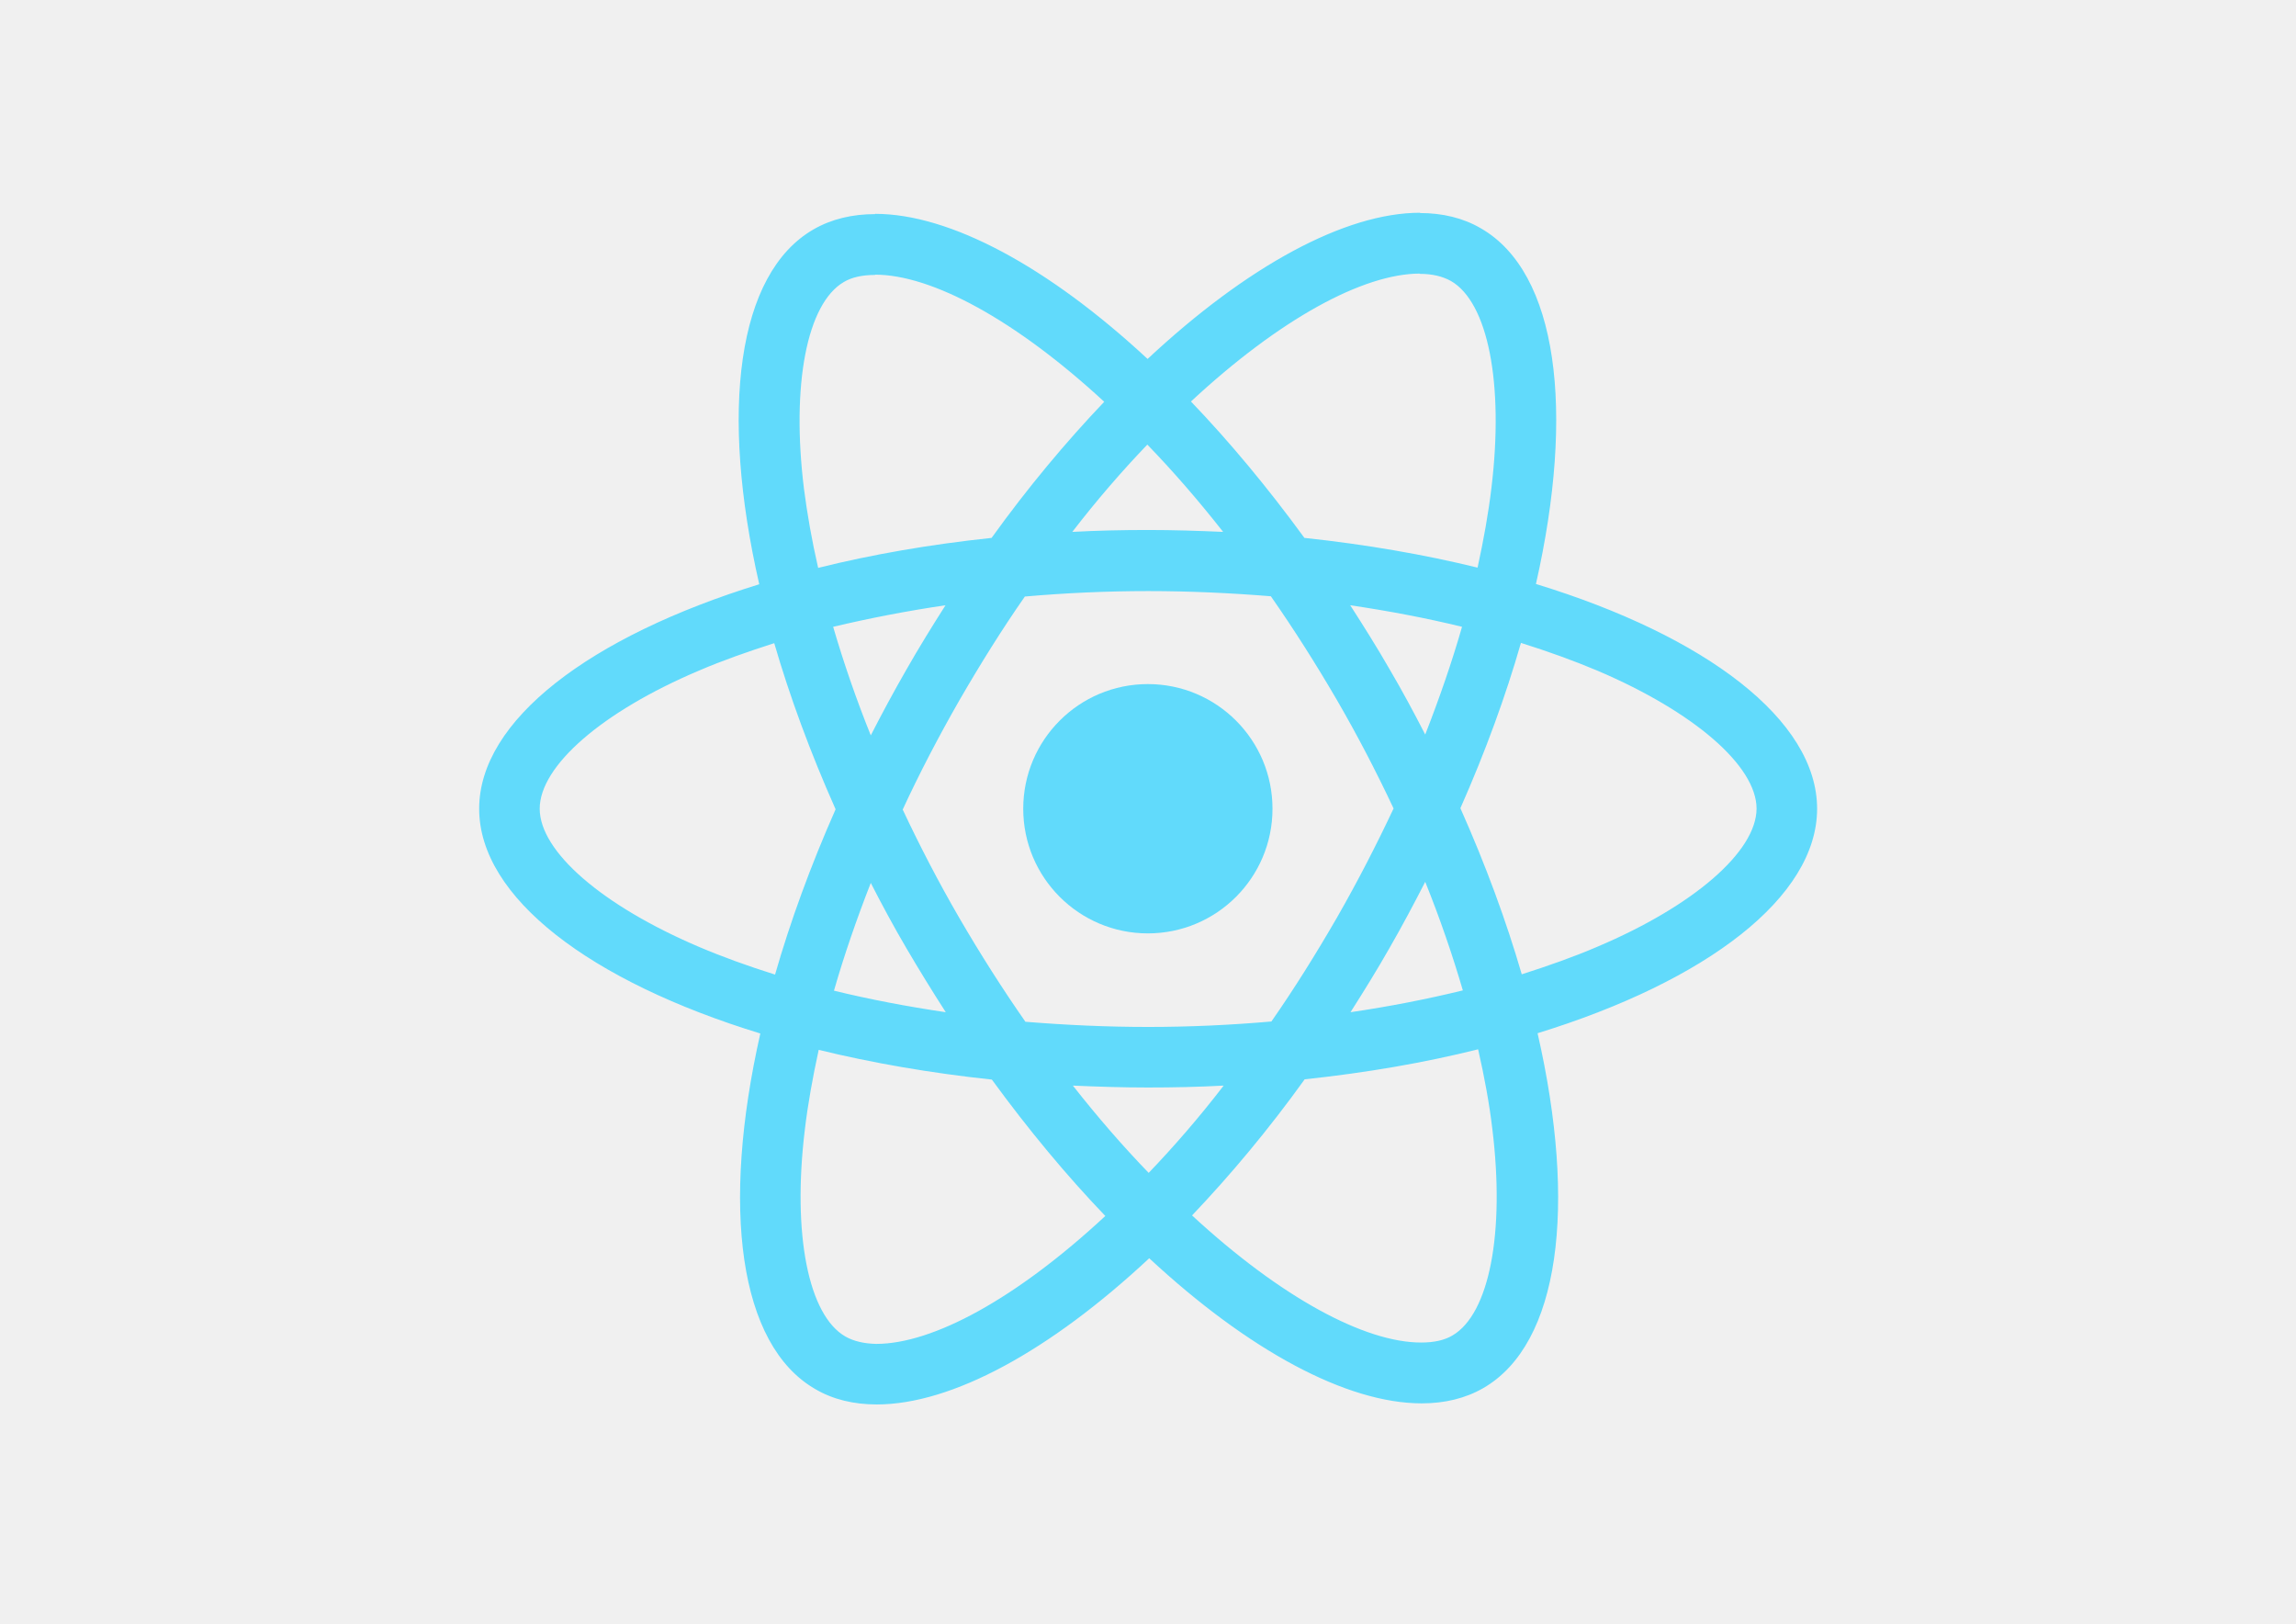
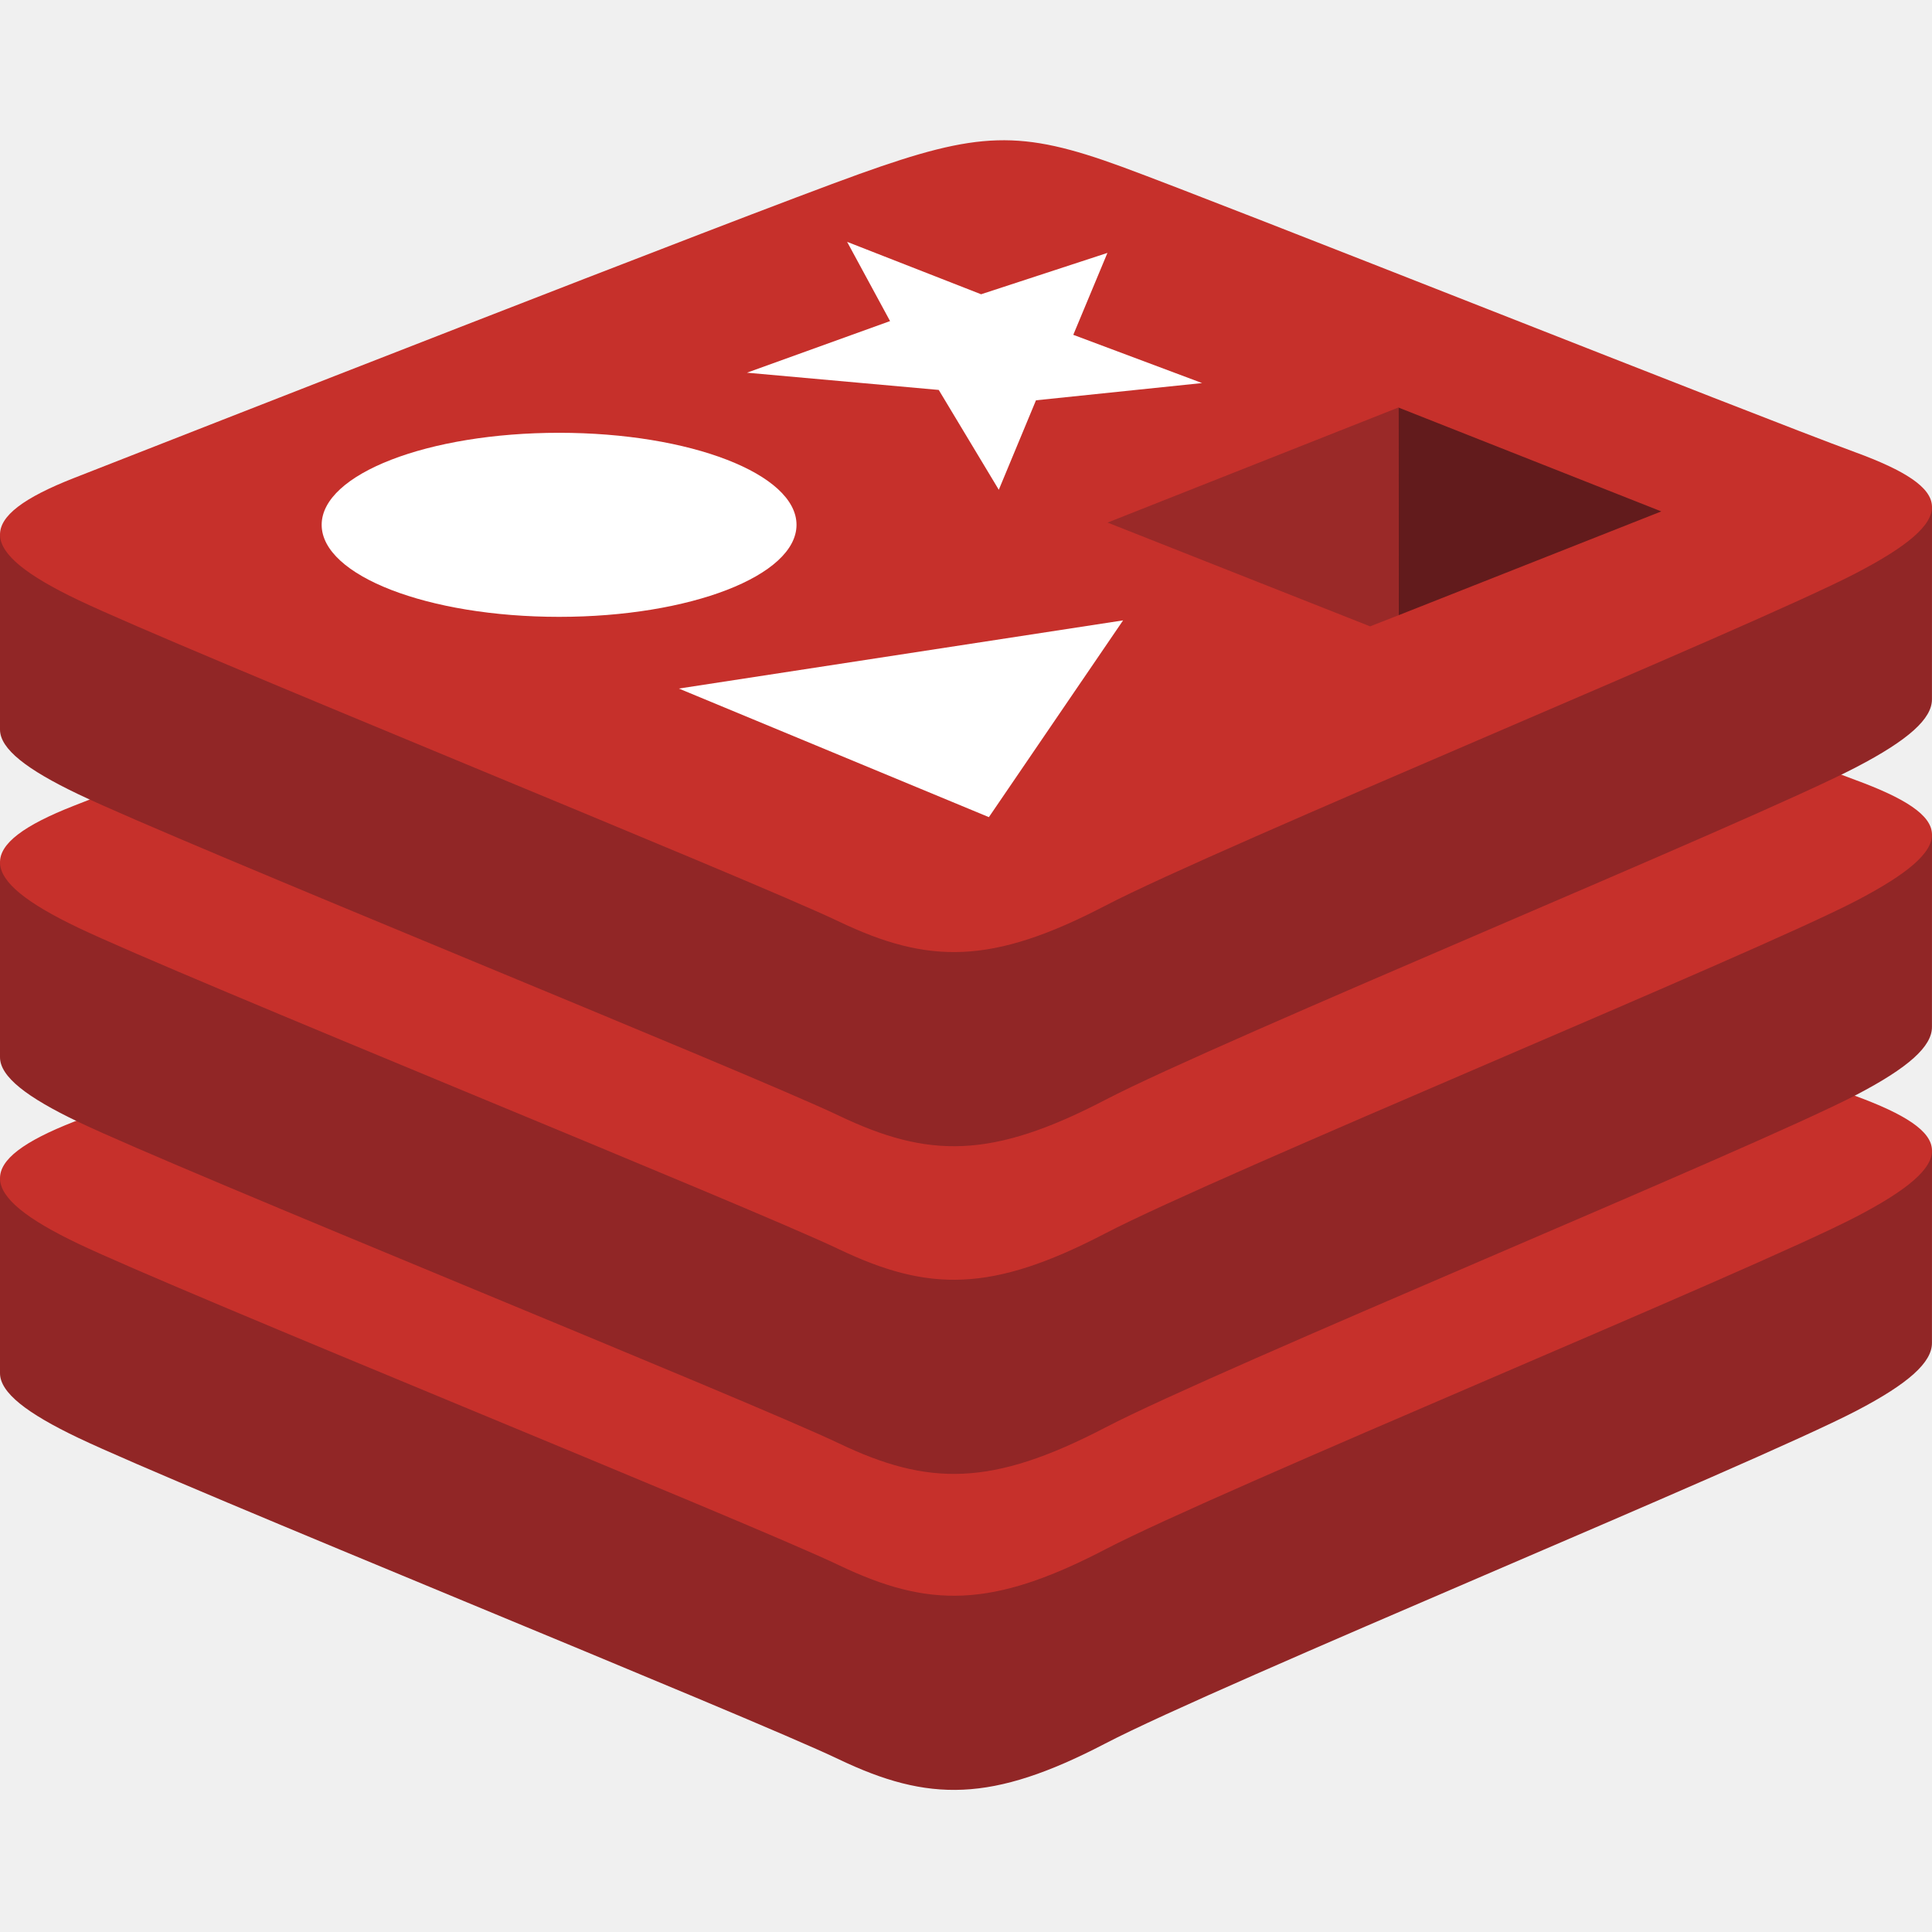
- <svg xmlns="http://www.w3.org/2000/svg" viewBox="0 0 841.9 595.3">
-   <g fill="#61DAFB">
-     <path d="M666.3 296.5c0-32.5-40.7-63.3-103.1-82.4 14.4-63.6 8-114.2-20.2-130.4-6.5-3.8-14.1-5.6-22.4-5.6v22.3c4.6 0 8.3.9 11.4 2.6 13.6 7.8 19.5 37.5 14.9 75.7-1.1 9.4-2.9 19.3-5.1 29.4-19.6-4.8-41-8.5-63.5-10.9-13.5-18.5-27.5-35.3-41.6-50 32.6-30.3 63.2-46.9 84-46.9V78c-27.5 0-63.5 19.6-99.9 53.6-36.4-33.8-72.4-53.2-99.9-53.2v22.3c20.7 0 51.4 16.5 84 46.6-14 14.7-28 31.4-41.3 49.9-22.6 2.4-44 6.1-63.6 11-2.3-10-4-19.7-5.2-29-4.7-38.2 1.1-67.9 14.6-75.8 3-1.8 6.9-2.6 11.5-2.6V78.5c-8.4 0-16 1.8-22.6 5.6-28.1 16.2-34.4 66.7-19.9 130.1-62.2 19.2-102.7 49.9-102.7 82.3 0 32.5 40.7 63.3 103.1 82.4-14.4 63.6-8 114.2 20.2 130.4 6.5 3.8 14.1 5.6 22.5 5.6 27.5 0 63.5-19.6 99.9-53.6 36.4 33.8 72.4 53.2 99.9 53.2 8.4 0 16-1.8 22.6-5.6 28.1-16.2 34.4-66.7 19.9-130.1 62-19.1 102.5-49.9 102.5-82.3zm-130.2-66.7c-3.7 12.9-8.3 26.2-13.5 39.5-4.1-8-8.4-16-13.1-24-4.6-8-9.5-15.8-14.4-23.4 14.2 2.1 27.9 4.7 41 7.9zm-45.8 106.5c-7.8 13.5-15.8 26.3-24.1 38.2-14.9 1.3-30 2-45.2 2-15.1 0-30.2-.7-45-1.9-8.3-11.9-16.4-24.6-24.2-38-7.6-13.1-14.5-26.4-20.8-39.8 6.2-13.4 13.2-26.8 20.7-39.9 7.8-13.5 15.8-26.3 24.1-38.2 14.9-1.3 30-2 45.2-2 15.1 0 30.2.7 45 1.9 8.3 11.9 16.4 24.6 24.2 38 7.6 13.1 14.5 26.4 20.8 39.8-6.3 13.4-13.2 26.8-20.7 39.9zm32.3-13c5.4 13.4 10 26.8 13.8 39.8-13.1 3.2-26.9 5.9-41.2 8 4.9-7.7 9.8-15.6 14.4-23.7 4.6-8 8.9-16.1 13-24.1zM421.2 430c-9.3-9.6-18.6-20.3-27.8-32 9 .4 18.2.7 27.5.7 9.4 0 18.7-.2 27.8-.7-9 11.7-18.3 22.4-27.5 32zm-74.4-58.9c-14.2-2.1-27.9-4.7-41-7.9 3.7-12.9 8.3-26.2 13.5-39.5 4.1 8 8.4 16 13.1 24 4.7 8 9.5 15.8 14.4 23.4zM420.7 163c9.3 9.6 18.6 20.3 27.8 32-9-.4-18.2-.7-27.5-.7-9.4 0-18.7.2-27.8.7 9-11.7 18.3-22.4 27.5-32zm-74 58.9c-4.9 7.7-9.8 15.6-14.4 23.7-4.6 8-8.9 16-13 24-5.4-13.4-10-26.8-13.8-39.8 13.1-3.1 26.9-5.8 41.2-7.9zm-90.5 125.2c-35.4-15.1-58.3-34.9-58.3-50.6 0-15.7 22.9-35.6 58.3-50.6 8.6-3.7 18-7 27.7-10.1 5.7 19.6 13.2 40 22.5 60.9-9.2 20.8-16.6 41.1-22.2 60.6-9.9-3.1-19.3-6.5-28-10.2zM310 490c-13.6-7.8-19.5-37.5-14.9-75.7 1.1-9.4 2.9-19.3 5.1-29.4 19.6 4.8 41 8.5 63.5 10.9 13.5 18.5 27.5 35.3 41.6 50-32.6 30.3-63.2 46.9-84 46.9-4.5-.1-8.3-1-11.3-2.7zm237.2-76.2c4.7 38.2-1.1 67.9-14.6 75.8-3 1.8-6.9 2.6-11.5 2.6-20.7 0-51.4-16.5-84-46.6 14-14.7 28-31.4 41.3-49.9 22.6-2.4 44-6.1 63.6-11 2.3 10.1 4.1 19.8 5.2 29.1zm38.5-66.7c-8.6 3.7-18 7-27.7 10.1-5.7-19.6-13.2-40-22.5-60.9 9.2-20.8 16.6-41.1 22.2-60.6 9.9 3.1 19.3 6.5 28.1 10.2 35.4 15.1 58.3 34.9 58.3 50.6-.1 15.7-23 35.6-58.4 50.6zM320.8 78.4z" />
-     <circle cx="420.9" cy="296.5" r="45.7" />
-     <path d="M520.5 78.1z" />
-   </g>
+ <svg xmlns="http://www.w3.org/2000/svg" width="256px" height="256px" viewBox="0 -18 256 256" preserveAspectRatio="xMinYMin meet">
+   <path d="M245.97 168.943c-13.662 7.121-84.434 36.22-99.501 44.075-15.067 7.856-23.437 7.78-35.34 2.09-11.902-5.69-87.216-36.112-100.783-42.597C3.566 169.271 0 166.535 0 163.951v-25.876s98.05-21.345 113.879-27.024c15.828-5.679 21.32-5.884 34.79-.95 13.472 4.936 94.018 19.468 107.331 24.344l-.006 25.51c.002 2.558-3.07 5.364-10.024 8.988" fill="#912626" />
+   <path d="M245.965 143.22c-13.661 7.118-84.431 36.218-99.498 44.072-15.066 7.857-23.436 7.78-35.338 2.09-11.903-5.686-87.214-36.113-100.78-42.594-13.566-6.485-13.85-10.948-.524-16.166 13.326-5.22 88.224-34.605 104.055-40.284 15.828-5.677 21.319-5.884 34.789-.948 13.471 4.934 83.819 32.935 97.13 37.81 13.316 4.881 13.827 8.9.166 16.02" fill="#C6302B" />
+   <path d="M245.97 127.074c-13.662 7.122-84.434 36.22-99.501 44.078-15.067 7.853-23.437 7.777-35.34 2.087-11.903-5.687-87.216-36.112-100.783-42.597C3.566 127.402 0 124.67 0 122.085V96.206s98.05-21.344 113.879-27.023c15.828-5.679 21.32-5.885 34.79-.95C162.142 73.168 242.688 87.697 256 92.574l-.006 25.513c.002 2.557-3.07 5.363-10.024 8.987" fill="#912626" />
+   <path d="M245.965 101.351c-13.661 7.12-84.431 36.218-99.498 44.075-15.066 7.854-23.436 7.777-35.338 2.087-11.903-5.686-87.214-36.112-100.78-42.594-13.566-6.483-13.85-10.947-.524-16.167C23.151 83.535 98.05 54.148 113.88 48.47c15.828-5.678 21.319-5.884 34.789-.949 13.471 4.934 83.819 32.933 97.13 37.81 13.316 4.88 13.827 8.9.166 16.02" fill="#C6302B" />
+   <path d="M245.97 83.653c-13.662 7.12-84.434 36.22-99.501 44.078-15.067 7.854-23.437 7.777-35.34 2.087-11.903-5.687-87.216-36.113-100.783-42.595C3.566 83.98 0 81.247 0 78.665v-25.88s98.05-21.343 113.879-27.021c15.828-5.68 21.32-5.884 34.79-.95C162.142 29.749 242.688 44.278 256 49.155l-.006 25.512c.002 2.555-3.07 5.361-10.024 8.986" fill="#912626" />
+   <path d="M245.965 57.93c-13.661 7.12-84.431 36.22-99.498 44.074-15.066 7.854-23.436 7.777-35.338 2.09C99.227 98.404 23.915 67.98 10.35 61.497-3.217 55.015-3.5 50.55 9.825 45.331 23.151 40.113 98.05 10.73 113.88 5.05c15.828-5.679 21.319-5.883 34.789-.948 13.471 4.935 83.819 32.934 97.13 37.811 13.316 4.876 13.827 8.897.166 16.017" fill="#C6302B" />
+   <path d="M159.283 32.757l-22.01 2.285-4.927 11.856-7.958-13.23-25.415-2.284 18.964-6.839-5.69-10.498 17.755 6.944 16.738-5.48-4.524 10.855 17.067 6.391M131.032 90.275L89.955 73.238l58.86-9.035-17.783 26.072M74.082 39.347c17.375 0 31.46 5.46 31.46 12.194 0 6.736-14.085 12.195-31.46 12.195s-31.46-5.46-31.46-12.195c0-6.734 14.085-12.194 31.46-12.194" fill="#FFF" />
+   <path d="M185.295 35.998l34.836 13.766-34.806 13.753-.03-27.52" fill="#621B1C" />
+   <path d="M146.755 51.243l38.54-15.245.03 27.519-3.779 1.478-34.791-13.752" fill="#9A2928" />
</svg>
